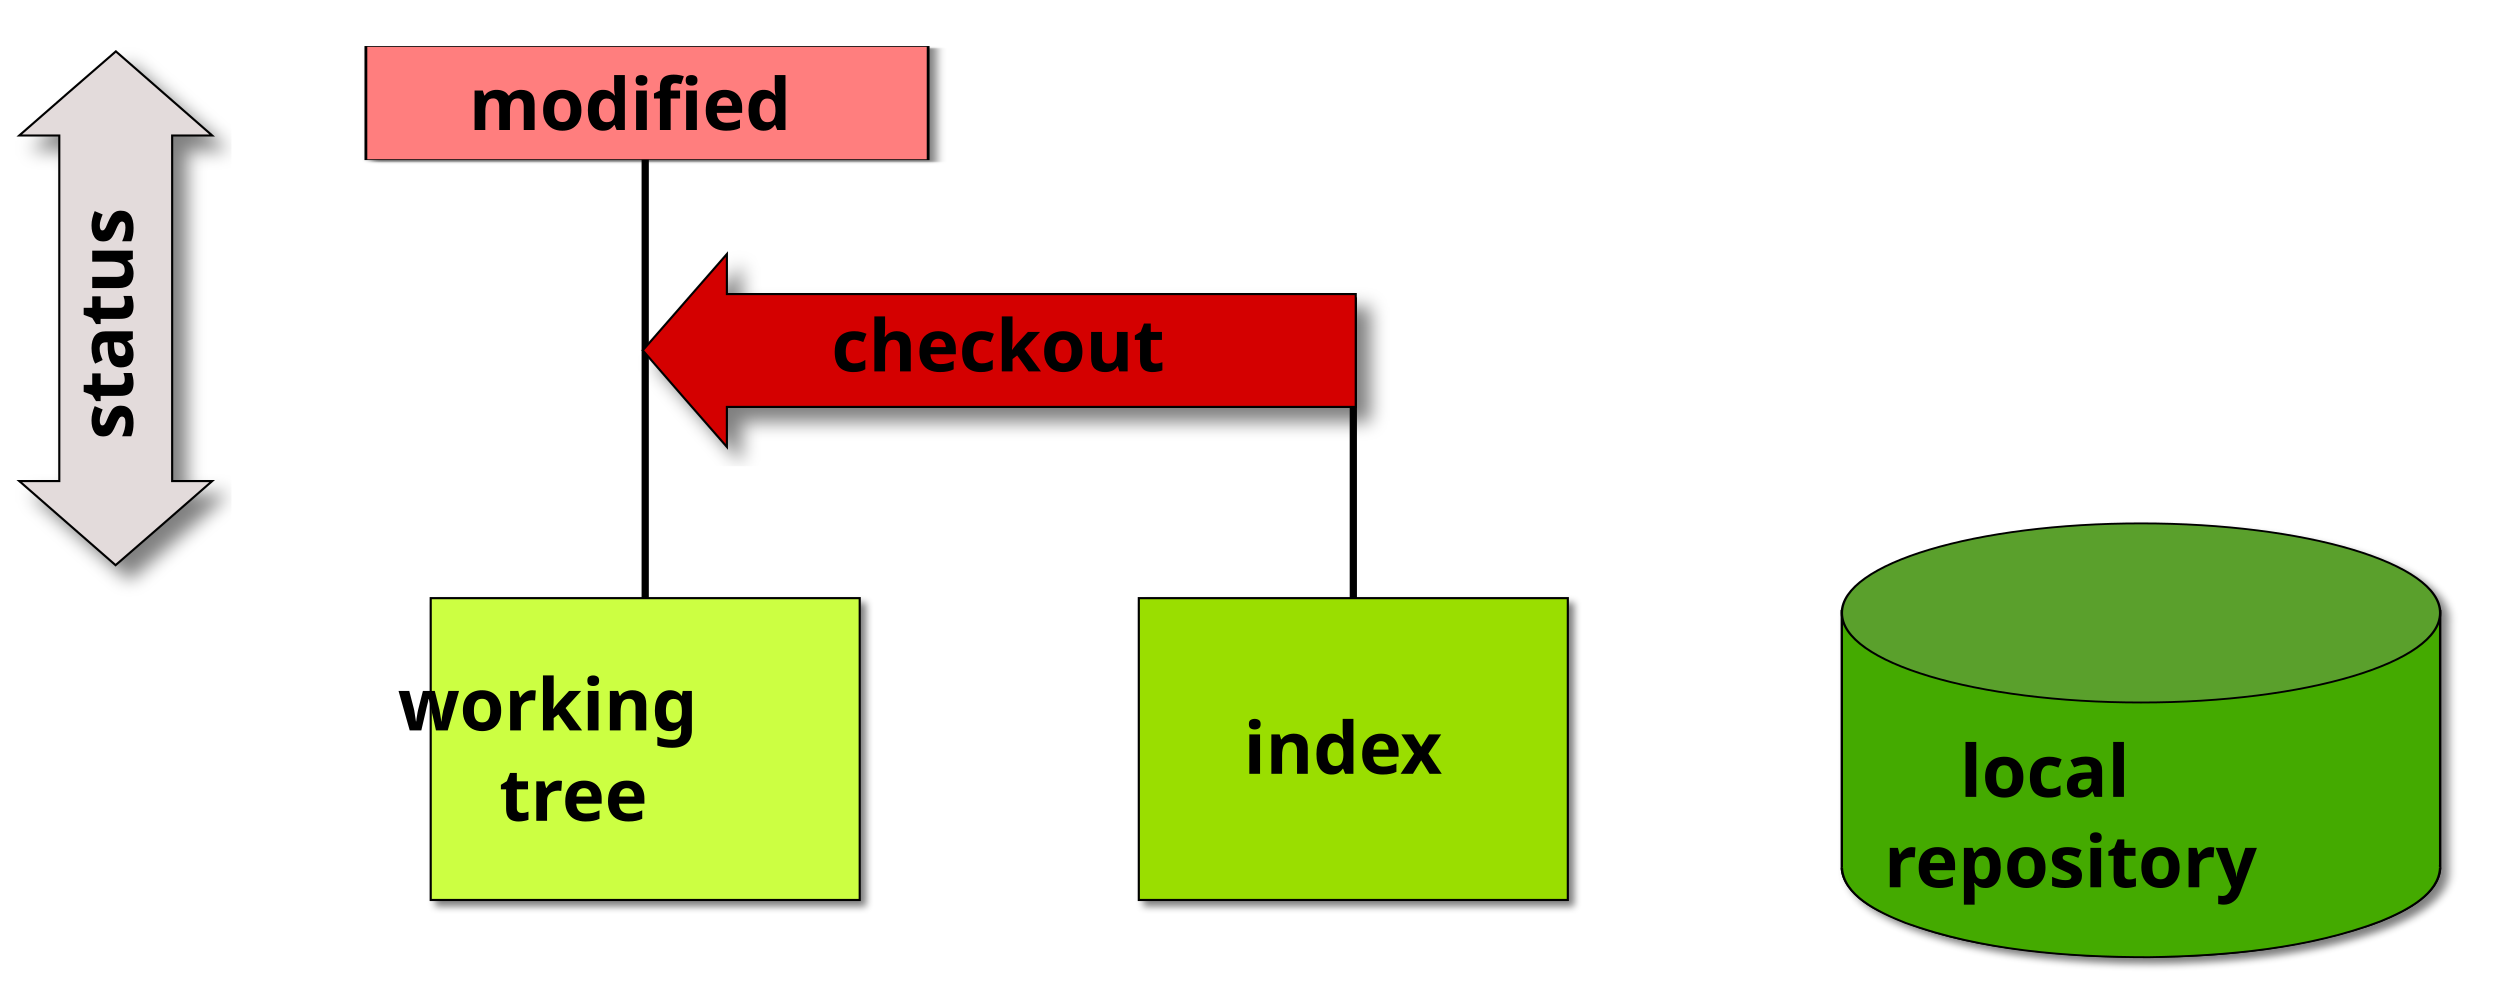
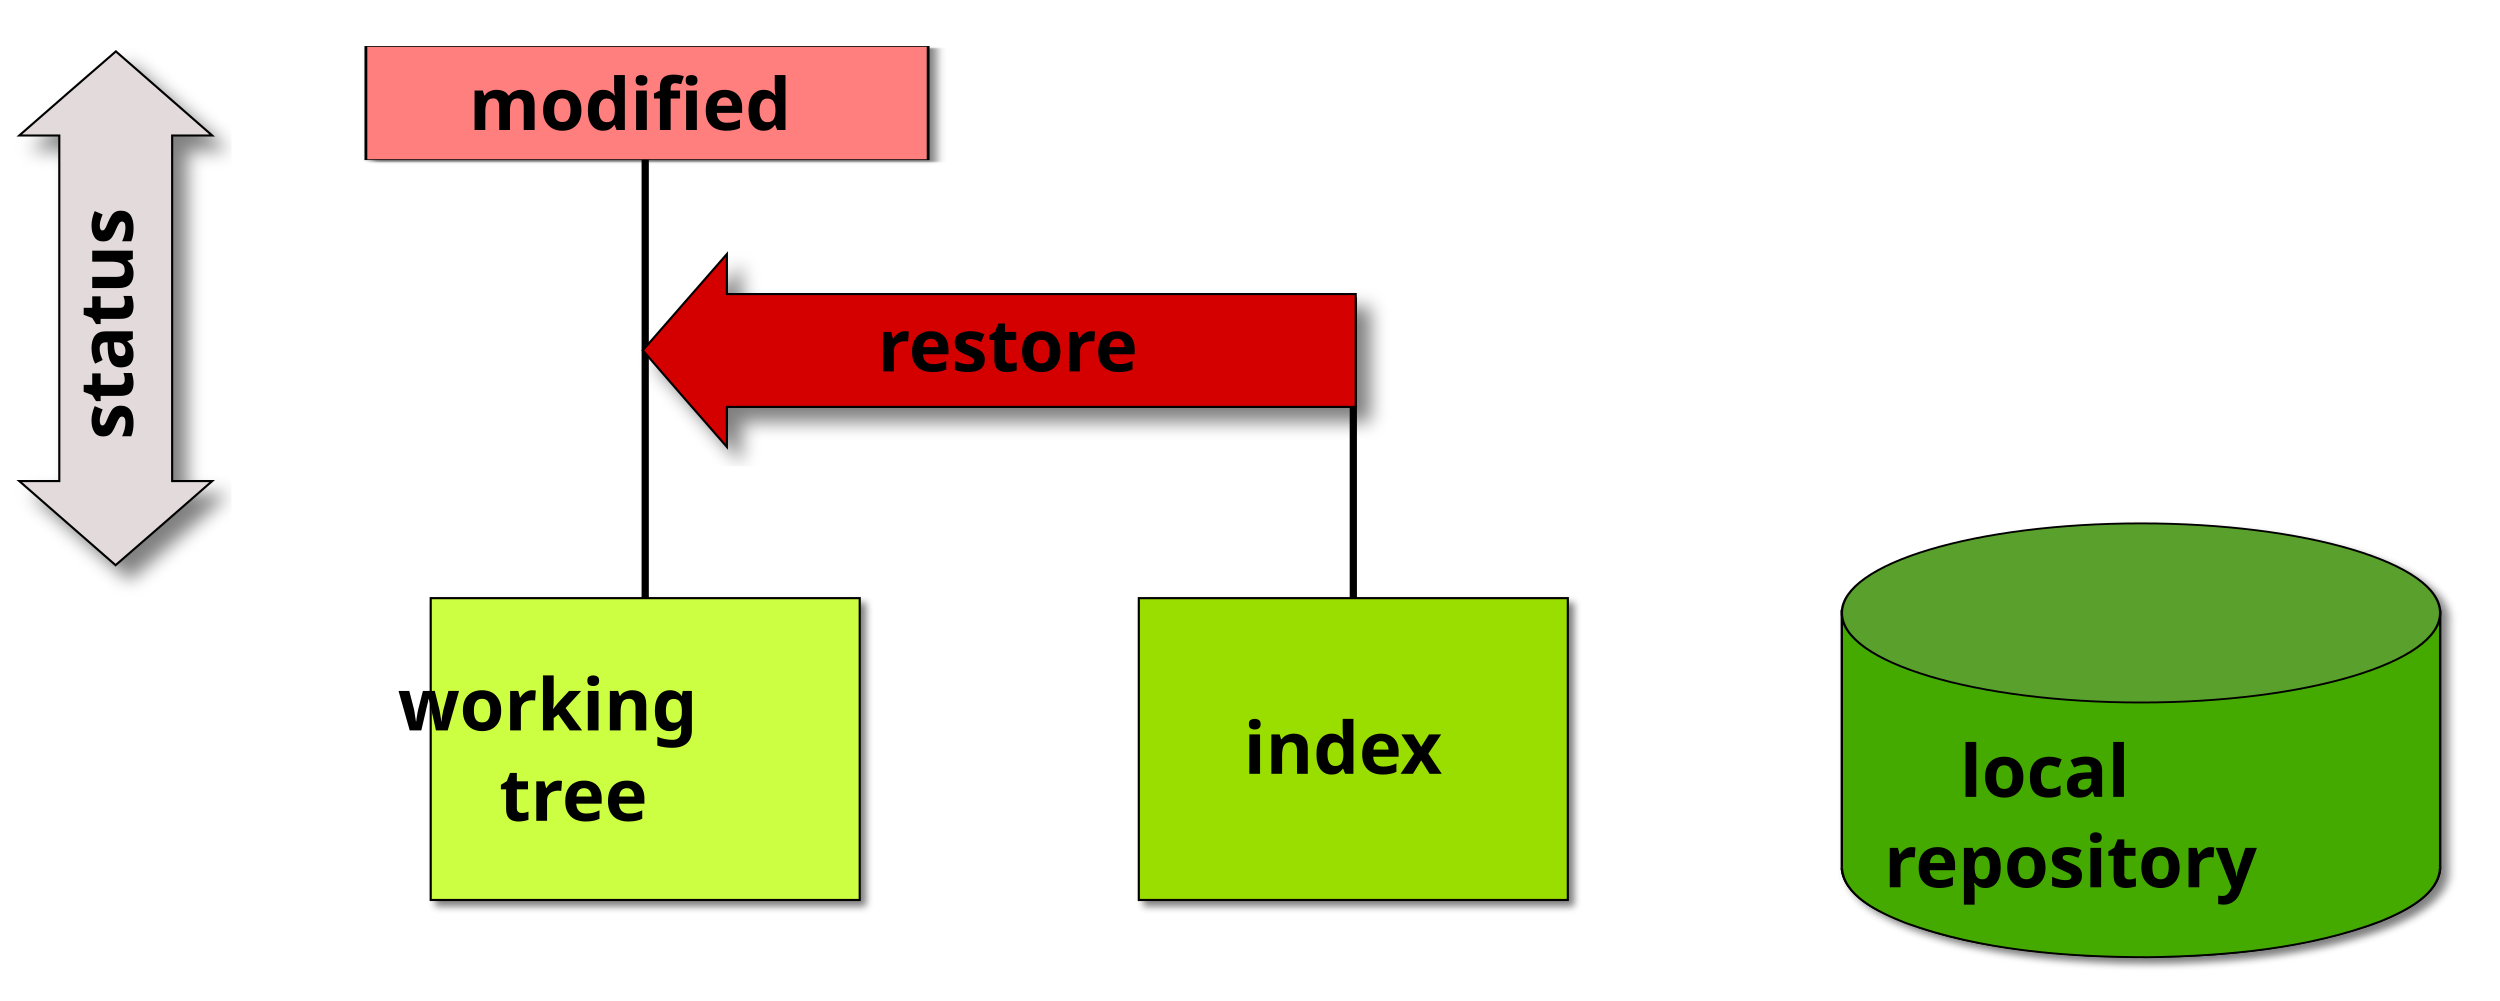
<svg xmlns="http://www.w3.org/2000/svg" xmlns:ns1="http://www.openswatchbook.org/uri/2009/osb" width="269.34" height="107.798" id="svg2" version="1.1">
  <defs id="defs4">
    <marker style="overflow:visible" id="TriangleOutS" refX="0" refY="0" orient="auto">
      <path transform="scale(0.2)" style="fill-rule:evenodd;stroke:#000000;stroke-width:1pt" d="M 5.77,0 -2.88,5 V -5 Z" id="path4184" />
    </marker>
    <marker style="overflow:visible" id="TriangleOutL" refX="0" refY="0" orient="auto">
      <path transform="scale(0.8)" style="fill-rule:evenodd;stroke:#000000;stroke-width:1pt" d="M 5.77,0 -2.88,5 V -5 Z" id="path4178" />
    </marker>
    <marker style="overflow:visible" id="Arrow1Mend" refX="0" refY="0" orient="auto">
      <path transform="matrix(-0.4,0,0,-0.4,-4,0)" style="fill-rule:evenodd;stroke:#000000;stroke-width:1pt" d="M 0,0 5,-5 -12.5,0 5,5 Z" id="path4045" />
    </marker>
    <marker style="overflow:visible" id="Arrow1Lend" refX="0" refY="0" orient="auto">
      <path transform="matrix(-0.8,0,0,-0.8,-10,0)" style="fill-rule:evenodd;stroke:#000000;stroke-width:1pt" d="M 0,0 5,-5 -12.5,0 5,5 Z" id="path4039" />
    </marker>
    <marker style="overflow:visible" id="Arrow1Lstart" refX="0" refY="0" orient="auto">
      <path transform="matrix(0.8,0,0,0.8,10,0)" style="fill-rule:evenodd;stroke:#000000;stroke-width:1pt" d="M 0,0 5,-5 -12.5,0 5,5 Z" id="path4036" />
    </marker>
    <linearGradient ns1:paint="solid" id="linearGradient4513">
      <stop id="stop4515" offset="0" style="stop-color:#000000;stop-opacity:1;" />
    </linearGradient>
    <marker style="overflow:visible" id="Arrow2Lend" refX="0" refY="0" orient="auto">
      <path transform="matrix(-1.1,0,0,-1.1,-1.1,0)" d="M 8.719,4.034 -2.207,0.016 8.719,-4.002 c -1.745,2.372 -1.735,5.617 -6e-7,8.035 z" style="fill-rule:evenodd;stroke-width:0.625;stroke-linejoin:round" id="path4057" />
    </marker>
    <marker style="overflow:visible" id="Arrow2Lend-7" refX="0" refY="0" orient="auto">
      <path transform="matrix(-1.1,0,0,-1.1,-1.1,0)" d="M 8.719,4.034 -2.207,0.016 8.719,-4.002 c -1.745,2.372 -1.735,5.617 -6e-7,8.035 z" style="fill-rule:evenodd;stroke-width:0.625;stroke-linejoin:round" id="path4057-6" />
    </marker>
    <marker style="overflow:visible" id="TriangleOutS9" refX="0" refY="0" orient="auto">
      <path transform="scale(0.2)" style="fill:#deaa87;fill-rule:evenodd;stroke:#deaa87;stroke-width:1pt" d="M 5.77,0 -2.88,5 V -5 Z" id="path6605" />
    </marker>
    <filter id="filter5995-5" style="color-interpolation-filters:sRGB">
      <feFlood flood-opacity="0.5" flood-color="rgb(0,0,0)" result="flood" id="feFlood5997-8" />
      <feComposite in="flood" in2="SourceGraphic" operator="in" result="composite1" id="feComposite5999-9" />
      <feGaussianBlur stdDeviation="1" result="blur" id="feGaussianBlur6001-2" />
      <feOffset dx="1.5" dy="1.5" result="offset" id="feOffset6003-8" />
      <feComposite in="SourceGraphic" in2="offset" operator="over" result="composite2" id="feComposite6005-6" />
    </filter>
    <filter id="filter5995-1" style="color-interpolation-filters:sRGB">
      <feFlood flood-opacity="0.5" flood-color="rgb(0,0,0)" result="flood" id="feFlood5997-1" />
      <feComposite in="flood" in2="SourceGraphic" operator="in" result="composite1" id="feComposite5999-8" />
      <feGaussianBlur stdDeviation="1" result="blur" id="feGaussianBlur6001-6" />
      <feOffset dx="1.5" dy="1.5" result="offset" id="feOffset6003-1" />
      <feComposite in="SourceGraphic" in2="offset" operator="over" result="composite2" id="feComposite6005-3" />
    </filter>
  </defs>
  <g transform="translate(-31.18798,-939.7358)" id="layer1">
    <path id="path4128" d="m 100.7,953.723 v 60.001" style="fill:none;stroke:#000000;stroke-width:0.78;stroke-linecap:butt;stroke-linejoin:miter;stroke-miterlimit:4;stroke-dasharray:none;stroke-opacity:1" />
    <path style="fill:none;stroke:#000000;stroke-width:0.779;stroke-linecap:butt;stroke-linejoin:miter;stroke-miterlimit:4;stroke-dasharray:none;stroke-opacity:1" d="m 176.989,971.772 v 46.901" id="path4118" />
    <g transform="matrix(0.5191779,0,0,0.4059778,-32.79595,757.864)" id="g5532" style="fill:#64f800;fill-opacity:1;filter:url(#filter5995-5)">
      <g id="g3293" transform="matrix(0.4966146,0,0,0.4966146,279.8466,555.4813)" style="fill:#64f800;fill-opacity:1;stroke:#000000;stroke-width:1;stroke-miterlimit:4;stroke-dasharray:none;stroke-opacity:1">
        <path style="color:#000000;display:inline;overflow:visible;visibility:visible;fill:#44aa00;fill-opacity:1;fill-rule:nonzero;stroke:#000000;stroke-width:1;stroke-miterlimit:4;stroke-dasharray:none;stroke-opacity:1;marker:none;enable-background:accumulate" d="m 695.969,87.406 v 136.375 c -0.219,9.524 7.216,18.513 15.125,23.562 25.962,16.82 57.495,21.775 87.781,24.281 39.978,2.256 81.456,-0.584 118.594,-16.656 12.444,-6.019 27.748,-14.959 28.531,-30.438 0.002,-0.248 -0.022,-0.504 -0.031,-0.75 H 946 v -136.375 z" transform="translate(-241.7143,22.55341)" id="path3289" />
        <path d="m 704.286,111.076 c 0,26.431 -55.964,47.857 -125,47.857 -69.036,0 -125,-21.426 -125,-47.857 0,-26.431 55.964,-47.857 125,-47.857 69.036,0 125,21.426 125,47.857 z" style="color:#000000;display:inline;overflow:visible;visibility:visible;fill:#5aa02c;fill-opacity:1;fill-rule:nonzero;stroke:#000000;stroke-width:1;stroke-miterlimit:4;stroke-dasharray:none;stroke-opacity:1;marker:none;enable-background:accumulate" id="path3075" />
      </g>
      <path id="path4537" d="m 505.447,678.241 c 0.308,7.298 7.387,11.728 13.24,14.673 15.7,7.249 33.325,9.075 50.439,9.086 16.381,-0.332 33.239,-2.309 48.142,-9.539 5.538,-2.907 12.086,-7.293 12.332,-14.22" style="color:#000000;display:inline;overflow:visible;visibility:visible;fill:#44aa00;fill-opacity:1;stroke:#000000;stroke-width:0.497;stroke-miterlimit:4;stroke-dasharray:none;stroke-opacity:1;marker:none;enable-background:accumulate" />
    </g>
    <rect y="904.192" x="409.147" height="83.475" width="118.646" id="rect2985" style="color:#000000;display:inline;overflow:visible;visibility:visible;fill:#9ade00;fill-opacity:1;stroke:#000000;stroke-width:0.594;stroke-miterlimit:4;stroke-dasharray:none;stroke-opacity:1;marker:none;filter:url(#filter5995-5);enable-background:accumulate" transform="matrix(0.3895608,0,0,0.3895608,-5.508709,651.9395)" />
    <text id="text3014-8-9" y="1023.104" x="165.175" style="font-style:normal;font-variant:normal;font-weight:normal;font-stretch:normal;line-height:0%;font-family:STIX;-inkscape-font-specification:STIX;letter-spacing:0px;word-spacing:0px;fill:#000000;fill-opacity:1;stroke:none" xml:space="preserve">
      <tspan style="font-style:normal;font-variant:normal;font-weight:bold;font-stretch:normal;font-size:7.791px;line-height:1.25;font-family:sans-serif;-inkscape-font-specification:'Sans Bold';fill:#000000" y="1023.104" x="165.175" id="tspan3016-1-7">index</tspan>
    </text>
    <rect y="904.192" x="213.315" height="83.475" width="118.646" id="rect2985-3" style="color:#000000;display:inline;overflow:visible;visibility:visible;fill:#ccff42;fill-opacity:1;stroke:#000000;stroke-width:0.594;stroke-miterlimit:4;stroke-dasharray:none;stroke-opacity:1;marker:none;filter:url(#filter5995-5);enable-background:accumulate" transform="matrix(0.3895608,0,0,0.3895608,-5.508709,651.9395)" />
    <text id="text3014-8" y="1018.426" x="100.767" style="font-style:normal;font-variant:normal;font-weight:normal;font-stretch:normal;line-height:0%;font-family:STIX;-inkscape-font-specification:STIX;text-align:center;letter-spacing:0px;word-spacing:0px;text-anchor:middle;fill:#000000;fill-opacity:1;stroke:none" xml:space="preserve">
      <tspan style="font-style:normal;font-variant:normal;font-weight:bold;font-stretch:normal;font-size:7.791px;line-height:1.25;font-family:sans-serif;-inkscape-font-specification:'Sans Bold';text-align:center;text-anchor:middle;fill:#000000" y="1018.426" x="102.122" id="tspan3016-1">working </tspan>
      <tspan style="font-style:normal;font-variant:normal;font-weight:bold;font-stretch:normal;font-size:7.791px;line-height:1.25;font-family:sans-serif;-inkscape-font-specification:'Sans Bold';text-align:center;text-anchor:middle;fill:#000000" y="1028.165" x="100.767" id="tspan3279">tree</tspan>
    </text>
    <g transform="translate(19.50745,37.47321)" id="text4539" style="font-style:normal;font-weight:normal;font-size:40px;line-height:125%;font-family:Sans;letter-spacing:0px;word-spacing:0px;fill:#000000;fill-opacity:1;stroke:none" />
    <text id="text5934" y="1025.589" x="262.057" style="font-style:normal;font-weight:normal;line-height:0%;font-family:sans-serif;text-align:center;letter-spacing:0px;word-spacing:0px;text-anchor:middle;fill:#000000;fill-opacity:1;stroke:none" xml:space="preserve">
      <tspan style="font-weight:bold;font-size:7.791px;line-height:1.25;font-family:sans-serif;text-align:center;text-anchor:middle" y="1025.589" x="263.411" id="tspan5936">local </tspan>
      <tspan id="tspan5938" style="font-weight:bold;font-size:7.791px;line-height:1.25;font-family:sans-serif;text-align:center;text-anchor:middle" y="1035.328" x="262.057">repository</tspan>
    </text>
    <text xml:space="preserve" style="font-style:normal;font-weight:normal;line-height:0%;font-family:sans-serif;letter-spacing:0px;word-spacing:0px;fill:#000000;fill-opacity:1;stroke:none" x="131.299" y="979.748" id="text4166">
      <tspan style="font-weight:bold;font-size:7.791px;line-height:1.25;font-family:sans-serif" id="tspan4168" x="131.299" y="979.748">diff</tspan>
    </text>
    <g style="fill:#ff2a2a;filter:url(#filter5995-5)" id="g4176" transform="matrix(0.5105564,0,0,0.1461627,-38.30228,812.5796)">
      <rect style="color:#000000;display:inline;overflow:visible;visibility:visible;fill:#ff7e7e;fill-opacity:1;stroke:#000000;stroke-width:0.594;stroke-miterlimit:4;stroke-dasharray:none;stroke-opacity:1;marker:none;filter:url(#filter5995);enable-background:accumulate" id="rect4178" width="118.646" height="83.475" x="213.315" y="904.192" />
    </g>
    <text id="text4180" y="953.744" x="81.706" style="font-style:normal;font-weight:normal;line-height:0%;font-family:sans-serif;letter-spacing:0px;word-spacing:0px;fill:#000000;fill-opacity:1;stroke:none" xml:space="preserve">
      <tspan id="tspan4182" style="font-weight:bold;font-size:7.791px;line-height:1.25;font-family:sans-serif" y="953.744" x="81.706">modified</tspan>
    </text>
    <path style="color:#000000;display:inline;overflow:visible;visibility:visible;fill:#d40000;fill-opacity:1;fill-rule:nonzero;stroke:#000000;stroke-width:0.23;stroke-linecap:butt;stroke-linejoin:miter;stroke-miterlimit:4;stroke-dasharray:none;stroke-dashoffset:0;stroke-opacity:1;marker:none;filter:url(#filter5995-5);enable-background:accumulate" d="m 109.5,987.887 v -4.312 h 67.75 V 971.418 H 109.5 v -4.312 l -4.531,5.188 -4.531,5.188 4.531,5.219 z" id="rect6830" />
-     <text xml:space="preserve" style="font-style:normal;font-weight:normal;line-height:0%;font-family:sans-serif;letter-spacing:0px;word-spacing:0px;fill:#000000;fill-opacity:1;stroke:none" x="120.773" y="979.748" id="text4172">
-       <tspan style="font-weight:bold;font-size:7.791px;line-height:1.25;font-family:sans-serif" id="tspan4174" x="120.773" y="979.748">checkout</tspan>
+     <text xml:space="preserve" style="font-style:normal;font-weight:normal;line-height:0%;font-family:sans-serif;letter-spacing:0px;word-spacing:0px;fill:#000000;fill-opacity:1;stroke:none" x="125.723" y="979.748" id="text4172">
+       <tspan style="font-weight:bold;font-size:7.791px;line-height:1.25;font-family:sans-serif" id="tspan4174" x="125.723" y="979.748">restore</tspan>
    </text>
    <path style="color:#000000;display:inline;overflow:visible;visibility:visible;fill:#e3dbdb;fill-opacity:1;fill-rule:nonzero;stroke:#000000;stroke-width:0.23;stroke-linecap:butt;stroke-linejoin:miter;stroke-miterlimit:4;stroke-dasharray:none;stroke-dashoffset:0;stroke-opacity:1;marker:none;filter:url(#filter5995-5);enable-background:accumulate" d="m 54.047,954.334 -5.188,-4.531 -5.188,-4.531 -5.219,4.531 -5.188,4.531 h 4.312 v 2.938 31.353 2.938 h -4.312 l 5.188,4.531 5.188,4.531 5.219,-4.531 5.188,-4.531 h -4.312 v -2.938 -31.353 -2.938 z" id="path4580" />
    <text xml:space="preserve" style="font-style:normal;font-weight:normal;line-height:0%;font-family:sans-serif;letter-spacing:0px;word-spacing:0px;fill:#000000;fill-opacity:1;stroke:none" x="-987.112" y="45.502" id="text4585" transform="rotate(-90)">
      <tspan id="tspan4587" x="-987.112" y="45.502" style="font-weight:bold;font-size:8px;line-height:1.25;font-family:sans-serif">status</tspan>
    </text>
  </g>
</svg>
